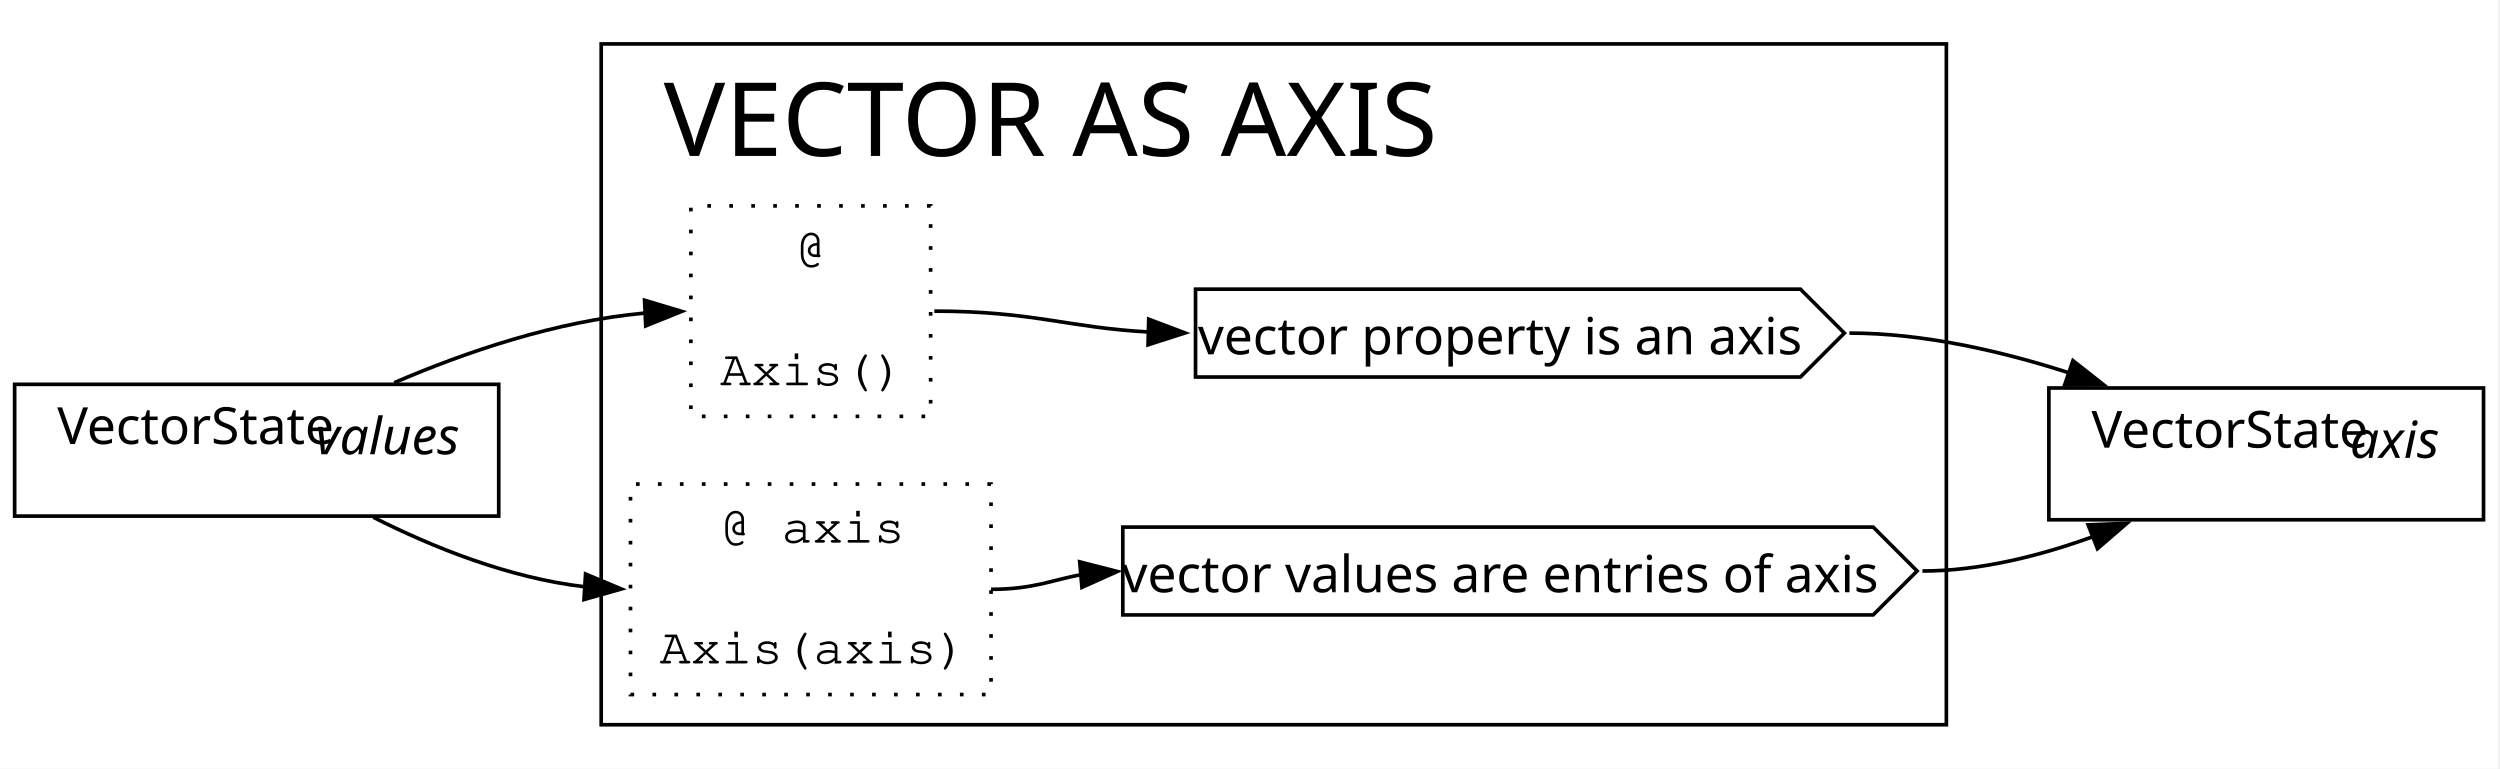
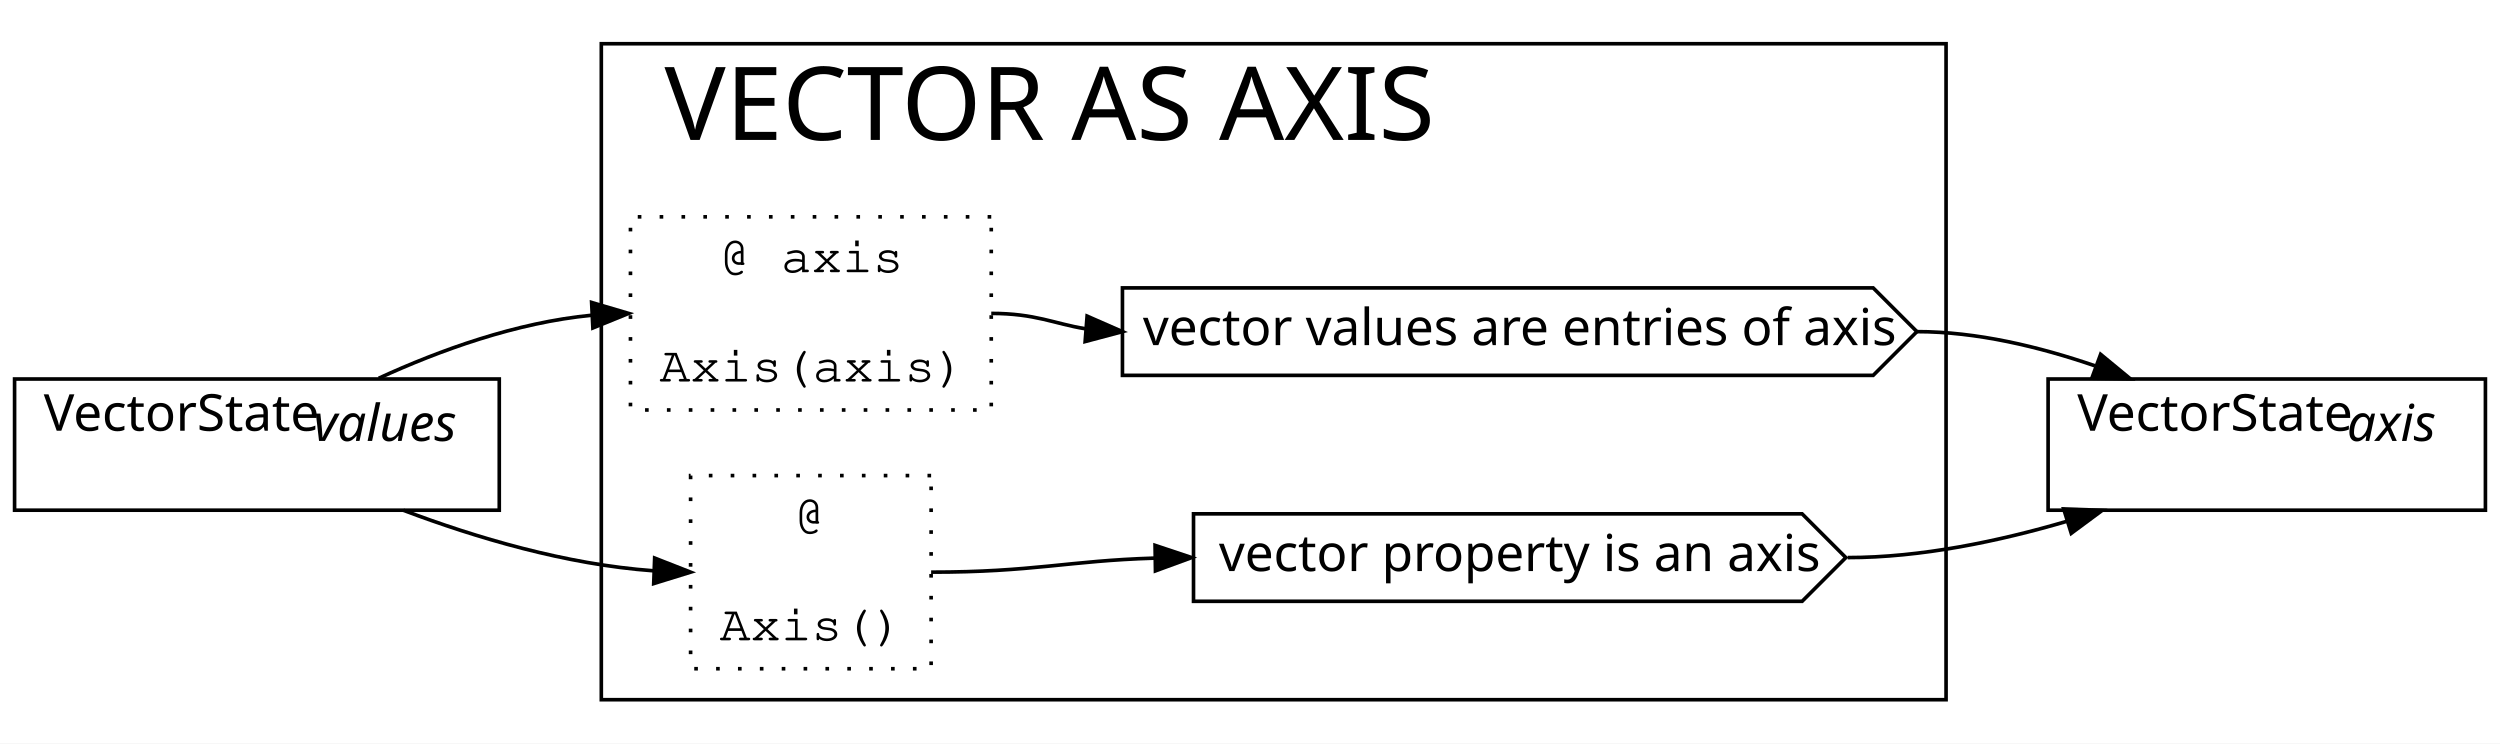
- <svg xmlns="http://www.w3.org/2000/svg" width="683pt" height="210pt" viewBox="0.00 0.00 683.00 210.00">
-   <g id="graph0" class="graph" transform="scale(1 1) rotate(0) translate(4 206)">
-     <polygon fill="white" stroke="none" points="-4,4 -4,-206 678.5,-206 678.5,4 -4,4" />
+ <svg xmlns="http://www.w3.org/2000/svg" width="686pt" height="204pt" viewBox="0.00 0.00 686.00 204.00">
+   <g id="graph0" class="graph" transform="scale(1 1) rotate(0) translate(4 200)">
+     <polygon fill="#ffffff" stroke="transparent" points="-4,4 -4,-200 682,-200 682,4 -4,4" />
    <g id="clust1" class="cluster">
-       <polygon fill="none" stroke="black" points="160.25,-8 160.25,-194 527.75,-194 527.75,-8 160.25,-8" />
-       <text xml:space="preserve" text-anchor="middle" x="283" y="-163.4" font-family="Sans-Serif" font-size="28.00">VECTOR AS AXIS</text>
+       <polygon fill="none" stroke="#000000" points="161,-8 161,-188 530,-188 530,-8 161,-8" />
+       <text text-anchor="middle" x="284" y="-161.6" font-family="Sans-Serif" font-size="28.00" fill="#000000">VECTOR AS AXIS</text>
    </g>
    <g id="node1" class="node">
-       <polygon fill="none" stroke="black" points="132.25,-101 0,-101 0,-65 132.25,-65 132.25,-101" />
-       <text xml:space="preserve" text-anchor="start" x="8" y="-84.7" font-family="Sans-Serif" font-size="14.00"> VectorState</text>
-       <text xml:space="preserve" text-anchor="start" x="82.25" y="-84.7" font-family="Sans-Serif" font-style="italic" baseline-shift="sub" font-size="14.00">values</text>
-       <text xml:space="preserve" text-anchor="start" x="116.75" y="-84.7" font-family="Sans-Serif" font-size="14.00">  </text>
-       <text xml:space="preserve" text-anchor="start" x="64.25" y="-70.7" font-family="Sans-Serif" font-size="14.00"> </text>
+       <polygon fill="none" stroke="#000000" points="133,-96 0,-96 0,-60 133,-60 133,-96" />
+       <text text-anchor="start" x="8" y="-81.8" font-family="Sans-Serif" font-size="14.00" fill="#000000"> VectorState</text>
+       <text text-anchor="start" x="82" y="-81.8" font-family="Sans-Serif" font-style="italic" baseline-shift="sub" font-size="14.00" fill="#000000">values</text>
+       <text text-anchor="start" x="117" y="-81.8" font-family="Sans-Serif" font-size="14.00" fill="#000000">  </text>
+       <text text-anchor="start" x="64.5" y="-67.8" font-family="Sans-Serif" font-size="14.00" fill="#000000"> </text>
    </g>
    <g id="node3" class="node">
-       <polygon fill="none" stroke="black" stroke-dasharray="1,5" points="266.75,-73.75 168.25,-73.75 168.25,-16.25 266.75,-16.25 266.75,-73.75" />
-       <text xml:space="preserve" text-anchor="start" x="192.75" y="-57.75" font-family="Courier,monospace" font-size="14.00">@ axis</text>
-       <text xml:space="preserve" text-anchor="start" x="213.38" y="-41.25" font-family="Courier,monospace" font-size="14.00"> </text>
-       <text xml:space="preserve" text-anchor="start" x="176.25" y="-24.75" font-family="Courier,monospace" font-size="14.00">Axis(axis)</text>
+       <polygon fill="none" stroke="#000000" stroke-dasharray="1,5" points="268,-140.5 169,-140.5 169,-87.5 268,-87.5 268,-140.5" />
+       <text text-anchor="start" x="193.5" y="-125.3" font-family="Courier,monospace" font-size="14.00" fill="#000000">@ axis</text>
+       <text text-anchor="start" x="214" y="-110.3" font-family="Courier,monospace" font-size="14.00" fill="#000000"> </text>
+       <text text-anchor="start" x="177" y="-95.3" font-family="Courier,monospace" font-size="14.00" fill="#000000">Axis(axis)</text>
    </g>
    <g id="edge3" class="edge">
-       <path fill="none" stroke="black" d="M98.01,-64.67C114.24,-56.47 135.04,-48.1 155.77,-45.69" />
-       <polygon fill="black" stroke="black" points="155.97,-49.18 165.74,-45.09 155.55,-42.2 155.97,-49.18" />
+       <path fill="none" stroke="#000000" d="M99.93,-96.211C116.629,-103.884 137.654,-111.507 158.374,-113.499" />
+       <polygon fill="#000000" stroke="#000000" points="158.339,-117.001 168.5,-114 158.685,-110.01 158.339,-117.001" />
    </g>
    <g id="node5" class="node">
-       <polygon fill="none" stroke="black" stroke-dasharray="1,5" points="250.25,-149.75 184.75,-149.75 184.75,-92.25 250.25,-92.25 250.25,-149.75" />
-       <text xml:space="preserve" text-anchor="start" x="213.38" y="-133.75" font-family="Courier,monospace" font-size="14.00">@</text>
-       <text xml:space="preserve" text-anchor="start" x="213.38" y="-117.25" font-family="Courier,monospace" font-size="14.00"> </text>
-       <text xml:space="preserve" text-anchor="start" x="192.75" y="-100.75" font-family="Courier,monospace" font-size="14.00">Axis()</text>
+       <polygon fill="none" stroke="#000000" stroke-dasharray="1,5" points="251.5,-69.5 185.5,-69.5 185.5,-16.5 251.5,-16.5 251.5,-69.5" />
+       <text text-anchor="start" x="214" y="-54.3" font-family="Courier,monospace" font-size="14.00" fill="#000000">@</text>
+       <text text-anchor="start" x="214" y="-39.3" font-family="Courier,monospace" font-size="14.00" fill="#000000"> </text>
+       <text text-anchor="start" x="193.5" y="-24.3" font-family="Courier,monospace" font-size="14.00" fill="#000000">Axis()</text>
    </g>
    <g id="edge4" class="edge">
-       <path fill="none" stroke="black" d="M103.69,-101.44C123.12,-109.8 147.96,-118.3 172.26,-120.47" />
-       <polygon fill="black" stroke="black" points="172.09,-123.97 182.24,-120.93 172.41,-116.97 172.09,-123.97" />
+       <path fill="none" stroke="#000000" d="M106.674,-59.987C126.513,-52.483 151.293,-45.105 175.283,-43.378" />
+       <polygon fill="#000000" stroke="#000000" points="175.636,-46.868 185.5,-43 175.377,-39.872 175.636,-46.868" />
    </g>
    <g id="node2" class="node">
-       <polygon fill="none" stroke="black" points="674.5,-100 555.75,-100 555.75,-64 674.5,-64 674.5,-100" />
-       <text xml:space="preserve" text-anchor="start" x="563.75" y="-83.7" font-family="Sans-Serif" font-size="14.00"> VectorState</text>
-       <text xml:space="preserve" text-anchor="start" x="638" y="-83.7" font-family="Sans-Serif" font-style="italic" baseline-shift="sub" font-size="14.00">axis</text>
-       <text xml:space="preserve" text-anchor="start" x="659" y="-83.7" font-family="Sans-Serif" font-size="14.00">  </text>
-       <text xml:space="preserve" text-anchor="start" x="613.25" y="-69.7" font-family="Sans-Serif" font-size="14.00"> </text>
+       <polygon fill="none" stroke="#000000" points="678,-96 558,-96 558,-60 678,-60 678,-96" />
+       <text text-anchor="start" x="566" y="-81.8" font-family="Sans-Serif" font-size="14.00" fill="#000000"> VectorState</text>
+       <text text-anchor="start" x="640" y="-81.8" font-family="Sans-Serif" font-style="italic" baseline-shift="sub" font-size="14.00" fill="#000000">axis</text>
+       <text text-anchor="start" x="662" y="-81.8" font-family="Sans-Serif" font-size="14.00" fill="#000000">  </text>
+       <text text-anchor="start" x="616" y="-67.8" font-family="Sans-Serif" font-size="14.00" fill="#000000"> </text>
    </g>
    <g id="node4" class="node">
-       <polygon fill="none" stroke="black" points="507.75,-62 302.75,-62 302.75,-38 507.75,-38 519.75,-50 507.75,-62" />
-       <text xml:space="preserve" text-anchor="middle" x="411.25" y="-44.2" font-family="Sans-Serif" font-size="14.00">vector values are entries of axis   </text>
+       <polygon fill="none" stroke="#000000" points="510,-121 304,-121 304,-97 510,-97 522,-109 510,-121" />
+       <text text-anchor="middle" x="413" y="-105.3" font-family="Sans-Serif" font-size="14.00" fill="#000000">vector values are entries of axis   </text>
    </g>
    <g id="edge1" class="edge">
-       <path fill="none" stroke="black" d="M266.75,-45C278.36,-45 283.53,-47.58 291.52,-49.04" />
-       <polygon fill="black" stroke="black" points="290.98,-52.5 301.24,-49.87 291.58,-45.53 290.98,-52.5" />
+       <path fill="none" stroke="#000000" d="M268,-114C280.115,-114 285.221,-111.188 293.832,-109.781" />
+       <polygon fill="#000000" stroke="#000000" points="294.298,-113.256 304,-109 293.761,-106.276 294.298,-113.256" />
    </g>
    <g id="edge5" class="edge">
-       <path fill="none" stroke="black" d="M521.21,-50C536.99,-50 553.51,-54.18 568.16,-59.52" />
-       <polygon fill="black" stroke="black" points="566.47,-62.62 577.06,-63.02 569.03,-56.1 566.47,-62.62" />
+       <path fill="none" stroke="#000000" d="M522,-109C538.378,-109 555.601,-104.863 570.866,-99.612" />
+       <polygon fill="#000000" stroke="#000000" points="572.411,-102.773 580.586,-96.033 569.992,-96.204 572.411,-102.773" />
    </g>
    <g id="node6" class="node">
-       <polygon fill="none" stroke="black" points="487.88,-127 322.62,-127 322.62,-103 487.88,-103 499.88,-115 487.88,-127" />
-       <text xml:space="preserve" text-anchor="middle" x="411.25" y="-109.2" font-family="Sans-Serif" font-size="14.00">vector property is an axis   </text>
+       <polygon fill="none" stroke="#000000" points="490.5,-59 323.5,-59 323.5,-35 490.5,-35 502.5,-47 490.5,-59" />
+       <text text-anchor="middle" x="413" y="-43.3" font-family="Sans-Serif" font-size="14.00" fill="#000000">vector property is an axis   </text>
    </g>
    <g id="edge2" class="edge">
-       <path fill="none" stroke="black" d="M251.25,-121C278.33,-121 287.6,-116.49 309.95,-115.29" />
-       <polygon fill="black" stroke="black" points="309.83,-118.79 319.74,-115.04 309.65,-111.8 309.83,-118.79" />
+       <path fill="none" stroke="#000000" d="M251.5,-43C279.598,-43 289.005,-46.117 312.721,-46.848" />
+       <polygon fill="#000000" stroke="#000000" points="312.949,-50.352 323,-47 313.053,-43.352 312.949,-50.352" />
    </g>
    <g id="edge6" class="edge">
-       <path fill="none" stroke="black" d="M501.25,-115C521.39,-115 542.77,-110.1 561.44,-104.08" />
-       <polygon fill="black" stroke="black" points="562.33,-107.47 570.66,-100.92 560.06,-100.85 562.33,-107.47" />
+       <path fill="none" stroke="#000000" d="M503,-47C523.074,-47 544.46,-51.458 563.277,-56.993" />
+       <polygon fill="#000000" stroke="#000000" points="562.274,-60.346 572.863,-59.967 564.349,-53.66 562.274,-60.346" />
    </g>
  </g>
</svg>
